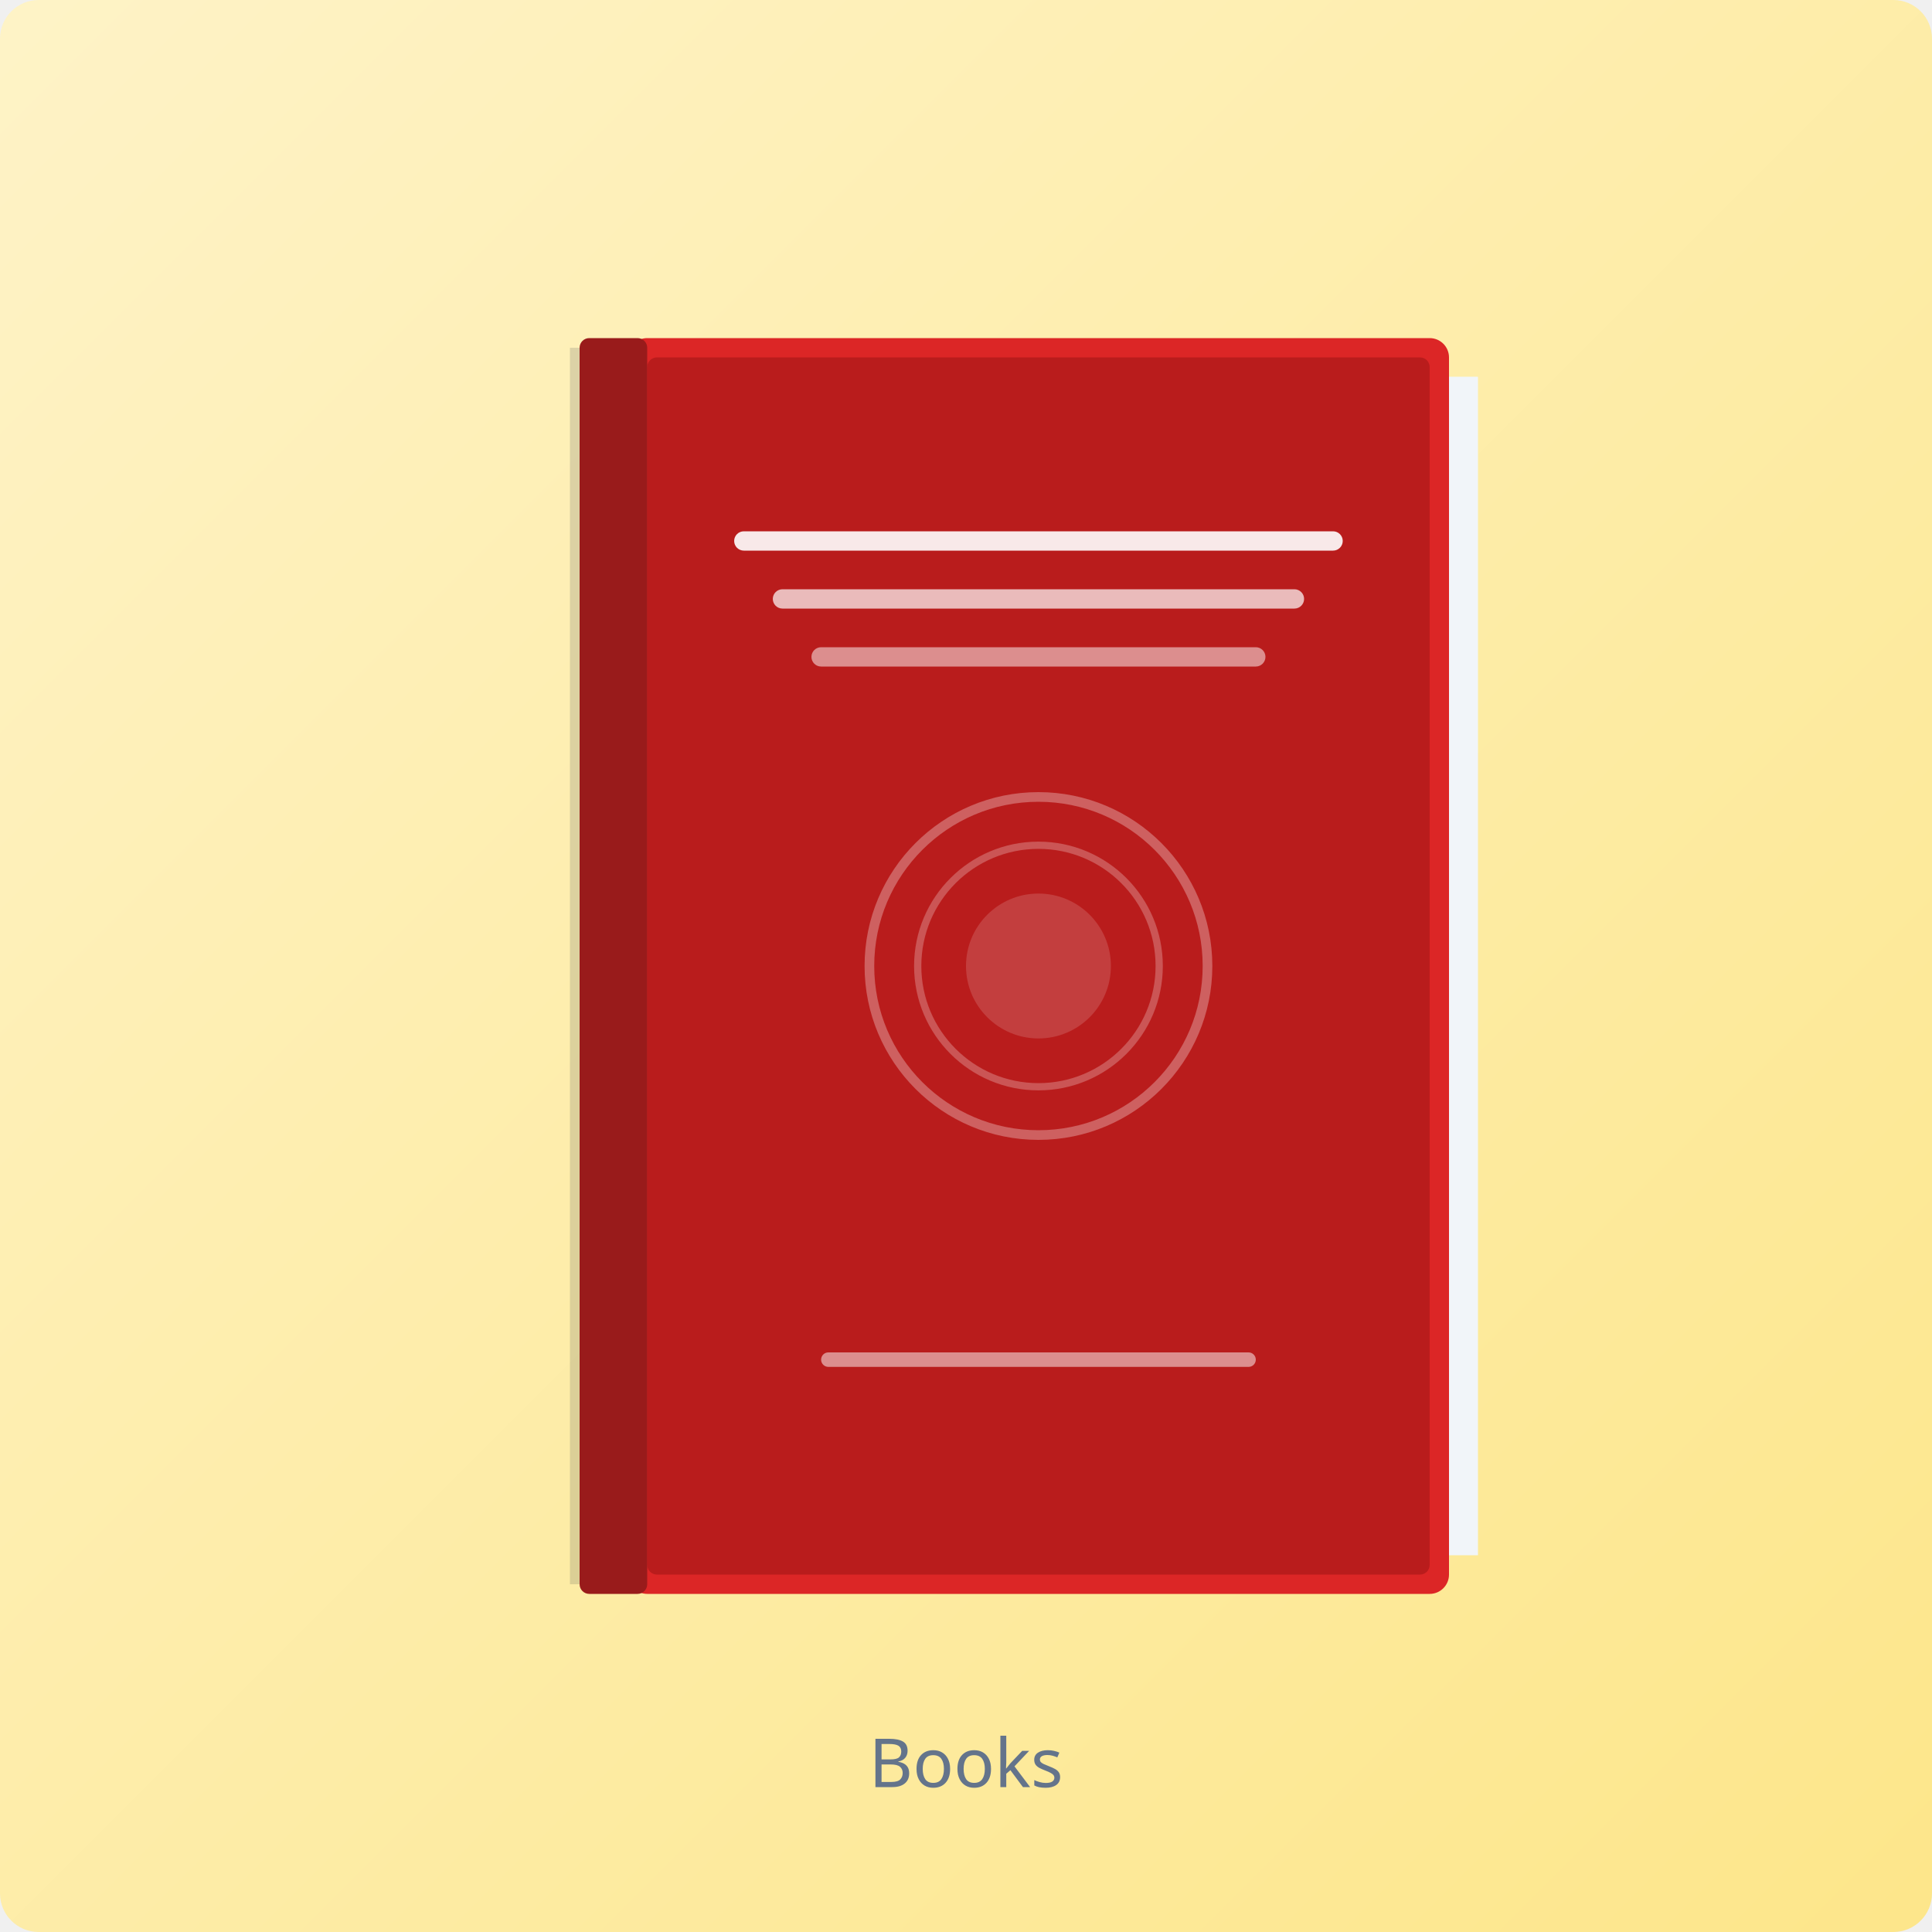
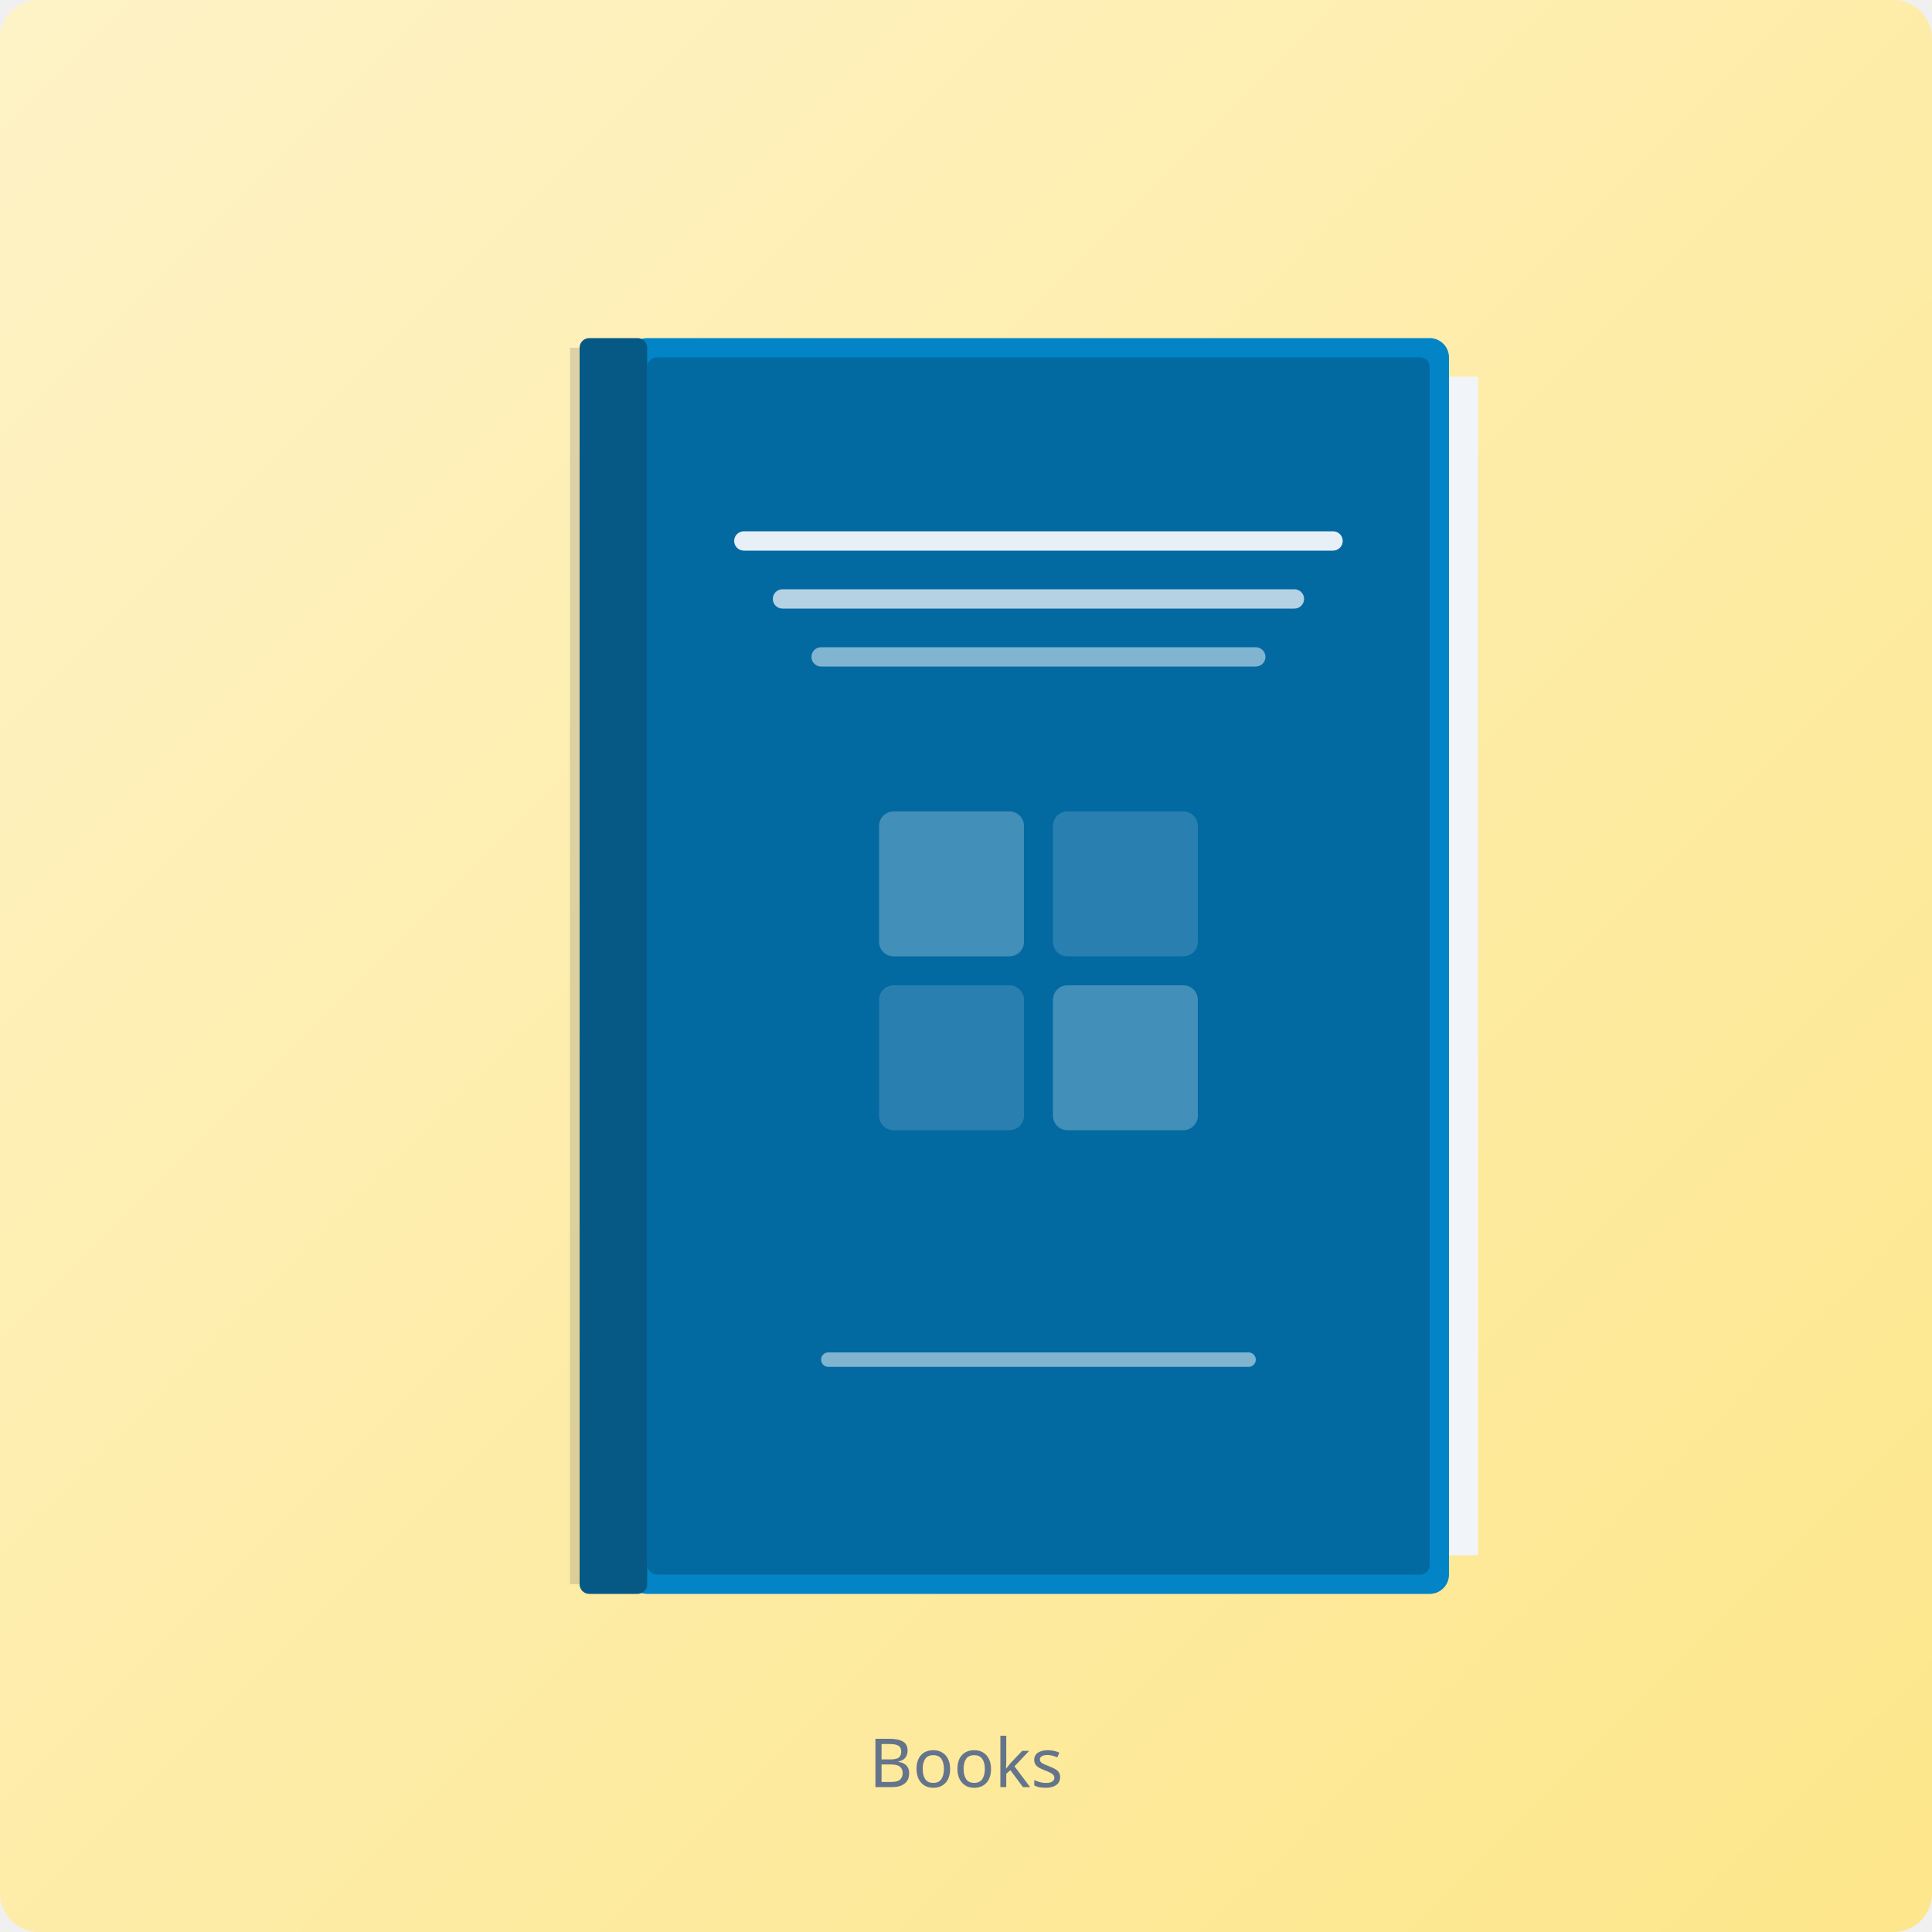
<svg xmlns="http://www.w3.org/2000/svg" viewBox="0 0 400 400">
  <defs>
    <linearGradient id="bg" x1="0%" y1="0%" x2="100%" y2="100%">
      <stop offset="0%" style="stop-color:#fef3c7" />
      <stop offset="100%" style="stop-color:#fde68a" />
    </linearGradient>
  </defs>
  <rect width="400" height="400" fill="url(#bg)" rx="8" />
  <rect x="118" y="72" width="14" height="256" fill="#1e293b" opacity="0.15" />
-   <rect x="130" y="70" width="170" height="260" rx="4" fill="#dc2626" />
-   <rect x="134" y="74" width="162" height="252" rx="2" fill="#b91c1c" />
-   <rect x="120" y="70" width="14" height="260" rx="2" fill="#991b1b" />
+   <rect x="130" y="70" width="170" height="260" rx="4" fill="#0284c7" />
+   <rect x="134" y="74" width="162" height="252" rx="2" fill="#0369a1" />
+   <rect x="120" y="70" width="14" height="260" rx="2" fill="#075985" />
  <rect x="152" y="110" width="126" height="4" rx="2" fill="#ffffff" opacity="0.9" />
  <rect x="160" y="122" width="110" height="4" rx="2" fill="#ffffff" opacity="0.7" />
  <rect x="168" y="134" width="94" height="4" rx="2" fill="#ffffff" opacity="0.5" />
-   <circle cx="215" cy="200" r="35" fill="none" stroke="#ffffff" stroke-width="2" opacity="0.3" />
-   <circle cx="215" cy="200" r="25" fill="none" stroke="#ffffff" stroke-width="1.5" opacity="0.25" />
-   <circle cx="215" cy="200" r="15" fill="#ffffff" opacity="0.15" />
+   <rect x="182" y="168" width="30" height="30" rx="3" fill="#ffffff" opacity="0.25" />
+   <rect x="218" y="168" width="30" height="30" rx="3" fill="#ffffff" opacity="0.15" />
+   <rect x="182" y="204" width="30" height="30" rx="3" fill="#ffffff" opacity="0.15" />
+   <rect x="218" y="204" width="30" height="30" rx="3" fill="#ffffff" opacity="0.25" />
  <rect x="170" y="280" width="90" height="3" rx="1.5" fill="#ffffff" opacity="0.5" />
  <rect x="300" y="78" width="6" height="244" fill="#f1f5f9" />
  <text x="200" y="370" text-anchor="middle" font-family="system-ui,sans-serif" font-size="14" fill="#64748b" font-weight="500">Books</text>
</svg>
